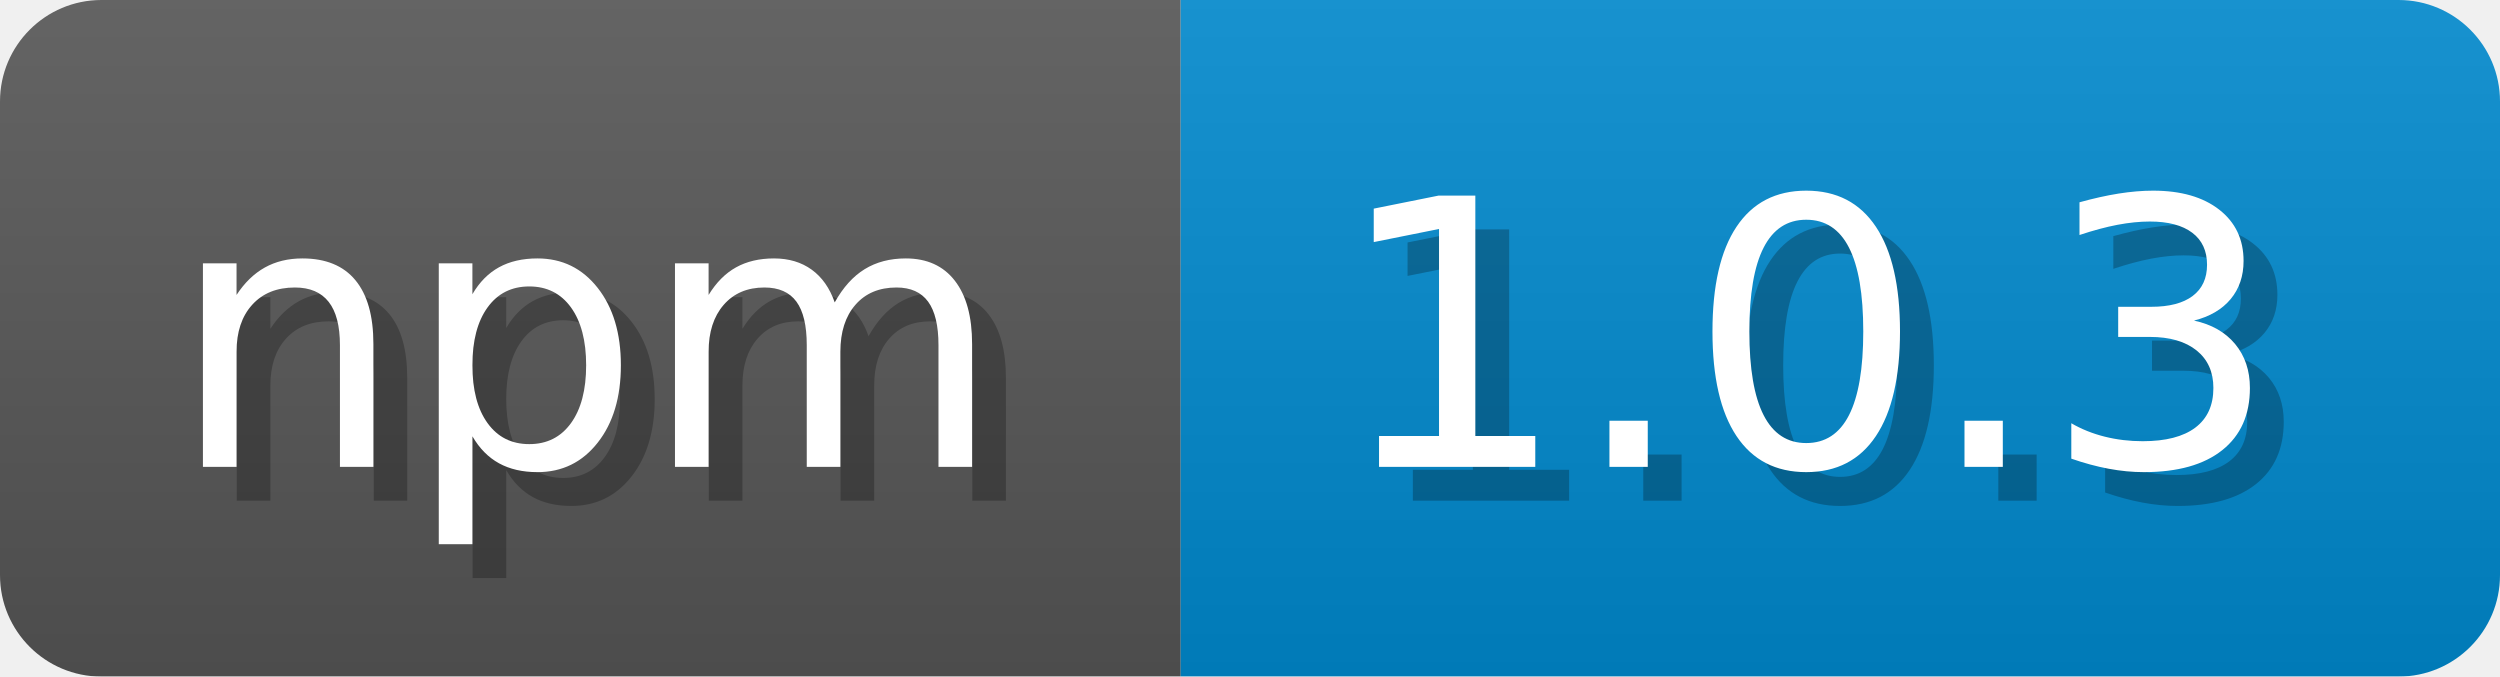
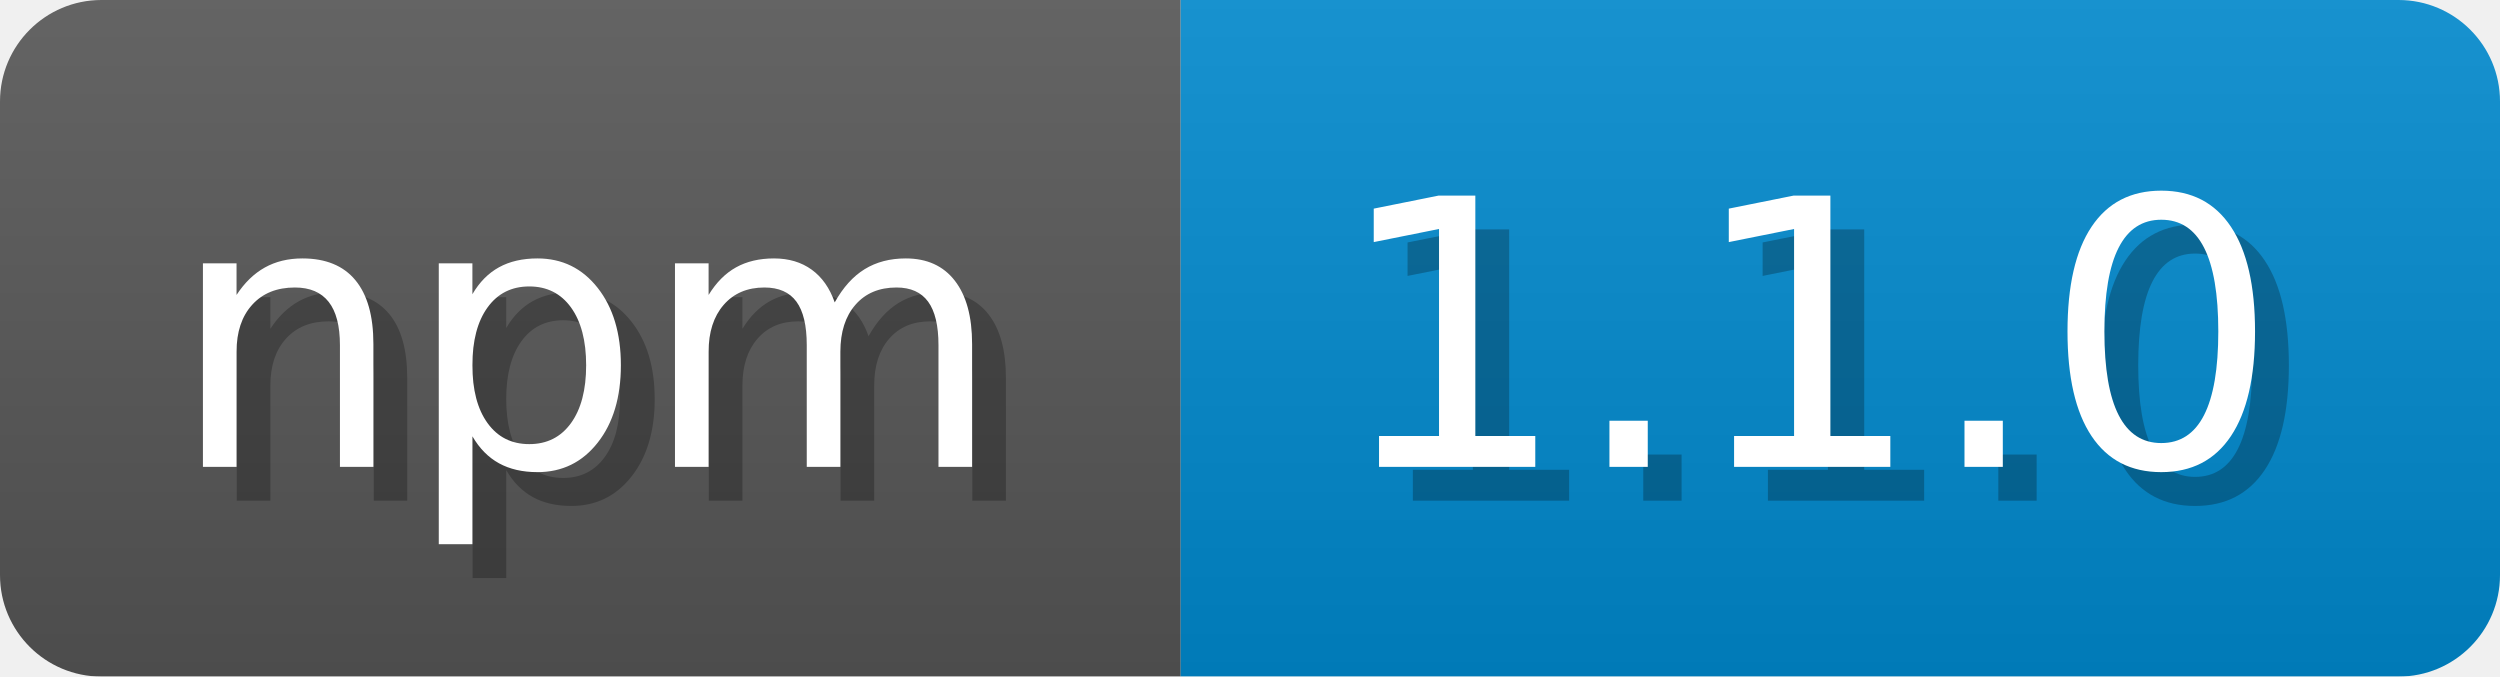
- <svg xmlns="http://www.w3.org/2000/svg" width="73.9" height="20" viewBox="0 0 739 200" role="img" aria-label="npm: 1.0.3">
+ <svg xmlns="http://www.w3.org/2000/svg" width="73.9" height="20" viewBox="0 0 739 200" role="img" aria-label="npm: 1.1.0">
  <linearGradient id="a" x2="0" y2="100%">
    <stop offset="0" stop-opacity=".1" stop-color="#EEE" />
    <stop offset="1" stop-opacity=".1" />
  </linearGradient>
  <mask id="m">
    <rect width="739" height="200" rx="30" fill="#FFF" />
  </mask>
  <g mask="url(#m)">
    <rect width="349" height="200" fill="#555" />
    <rect width="390" height="200" fill="#08C" x="349" />
    <rect width="739" height="200" fill="url(#a)" />
  </g>
  <g aria-hidden="true" fill="#fff" text-anchor="start" font-family="Verdana,DejaVu Sans,sans-serif" font-size="110">
    <text x="60" y="148" textLength="249" fill="#000" opacity="0.25">npm</text>
    <text x="50" y="138" textLength="249">npm</text>
-     <text x="404" y="148" textLength="290" fill="#000" opacity="0.25">1.0.3</text>
-     <text x="394" y="138" textLength="290">1.0.3</text>
+     <text x="404" y="148" textLength="290" fill="#000" opacity="0.25">1.1.0</text>
+     <text x="394" y="138" textLength="290">1.1.0</text>
  </g>
</svg>
